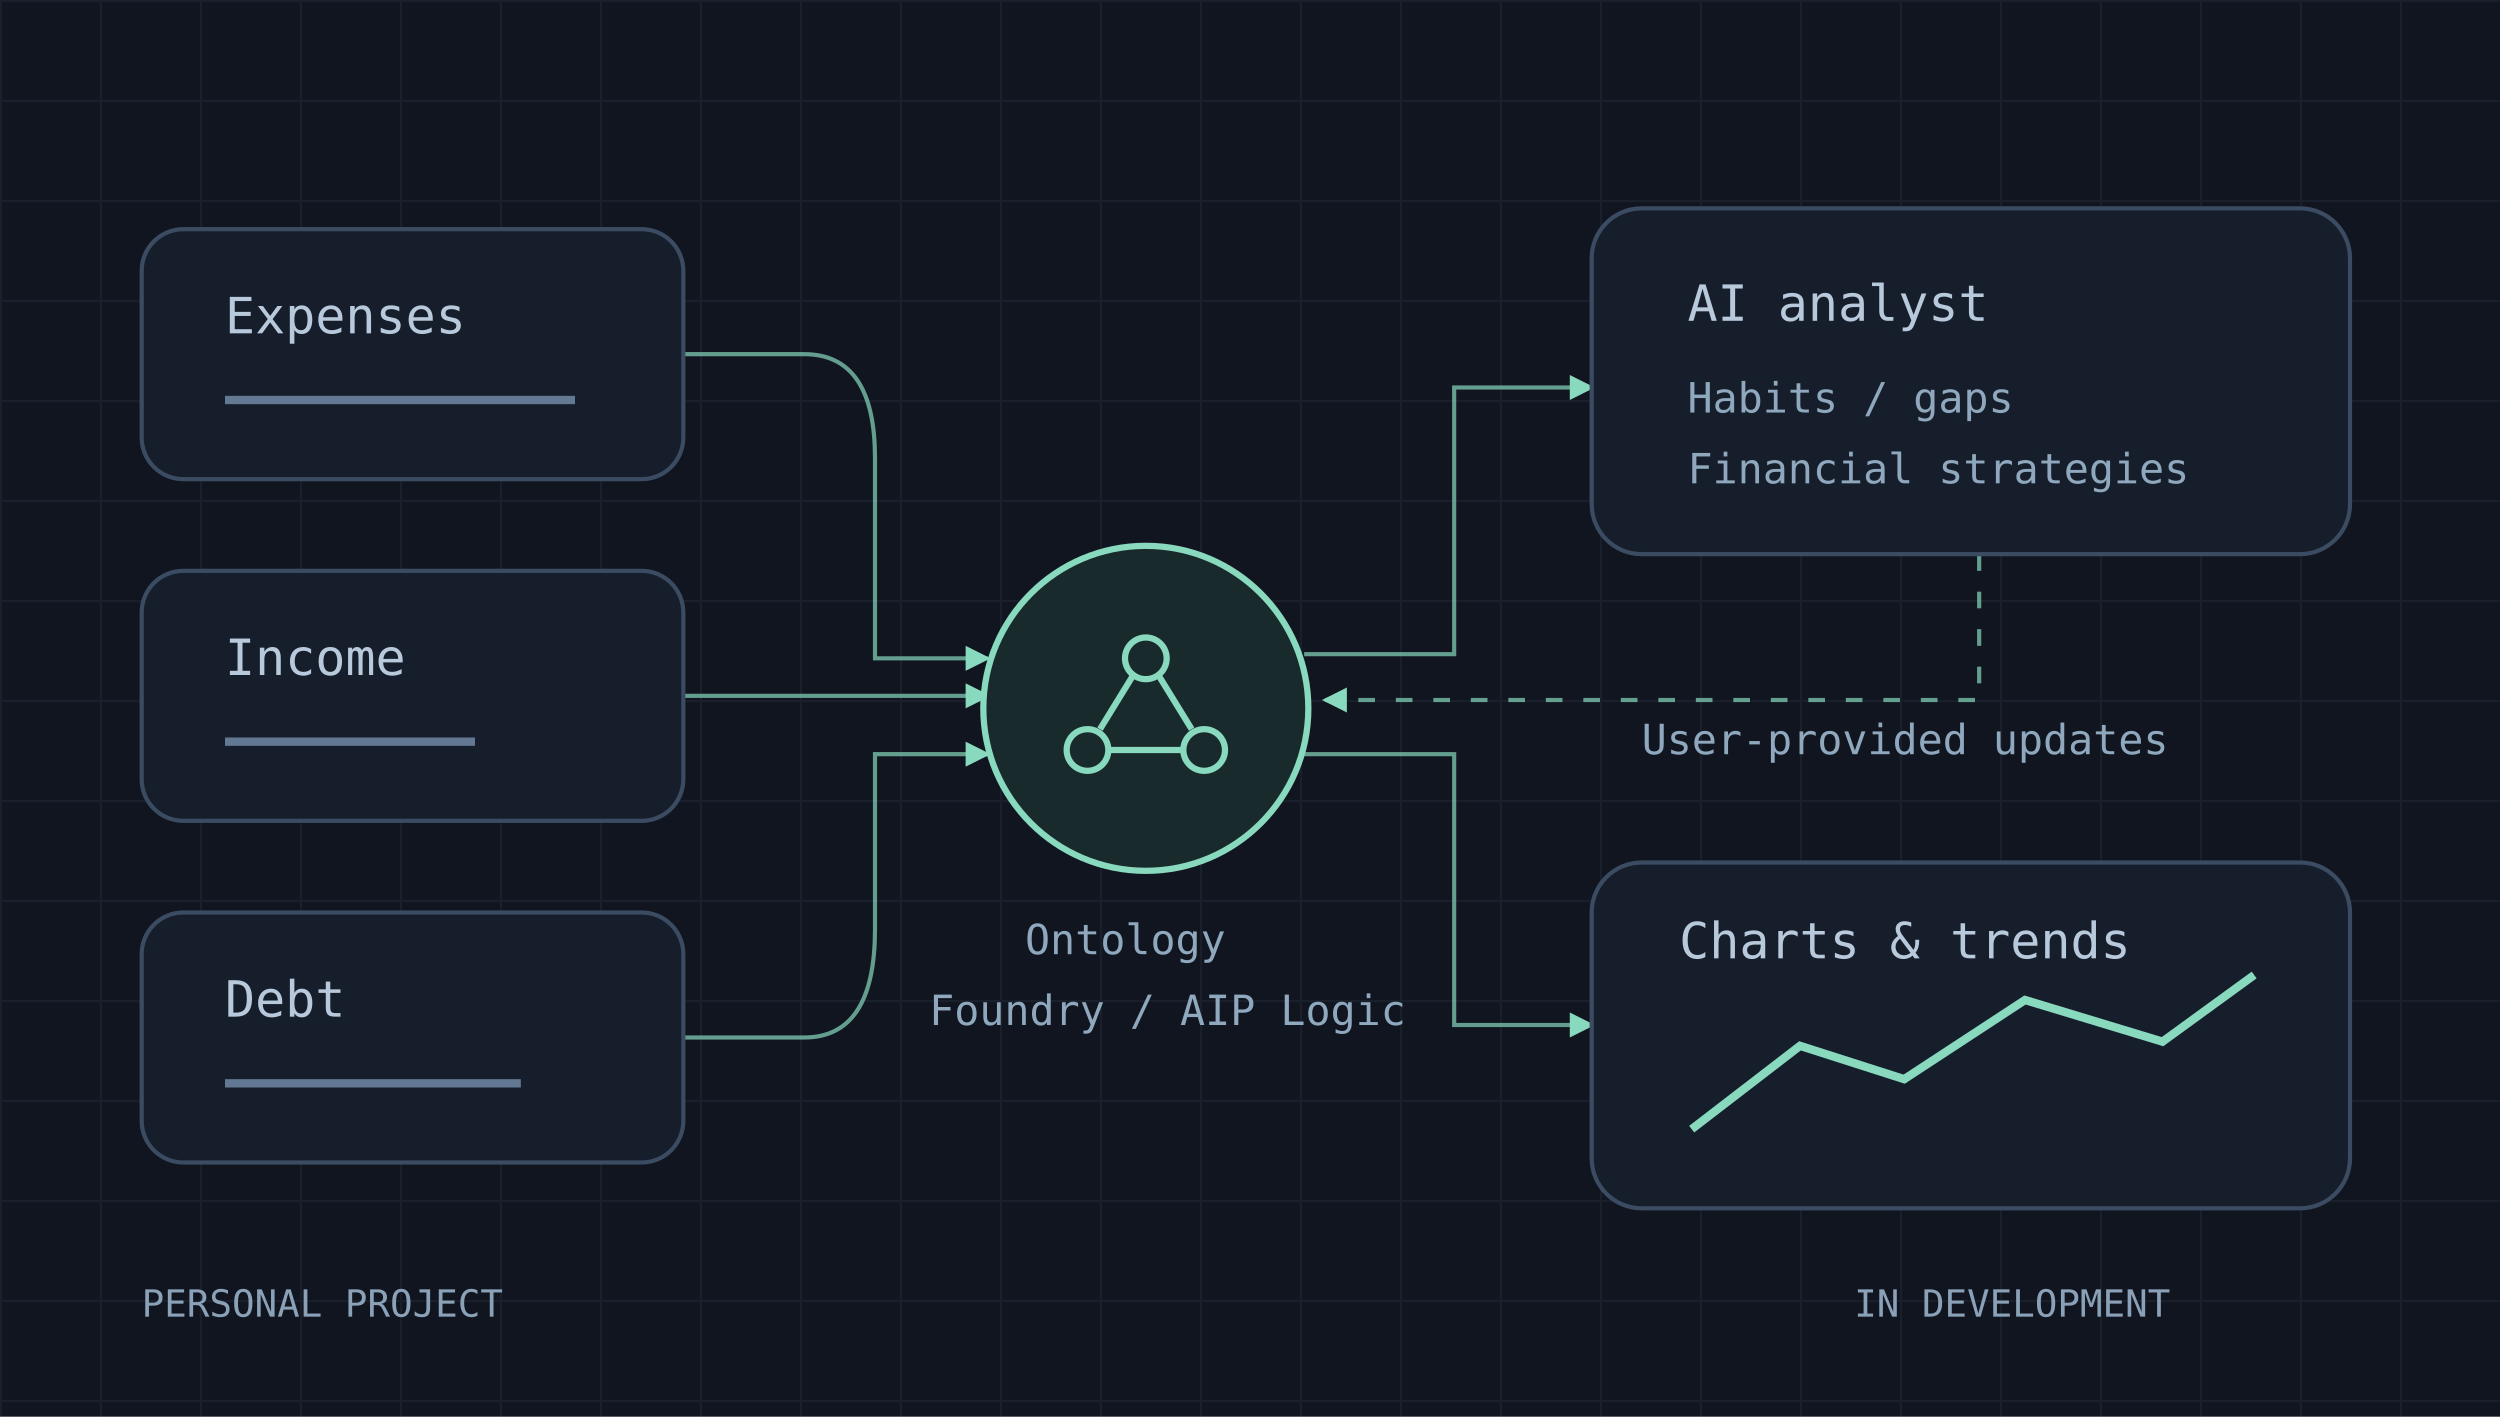
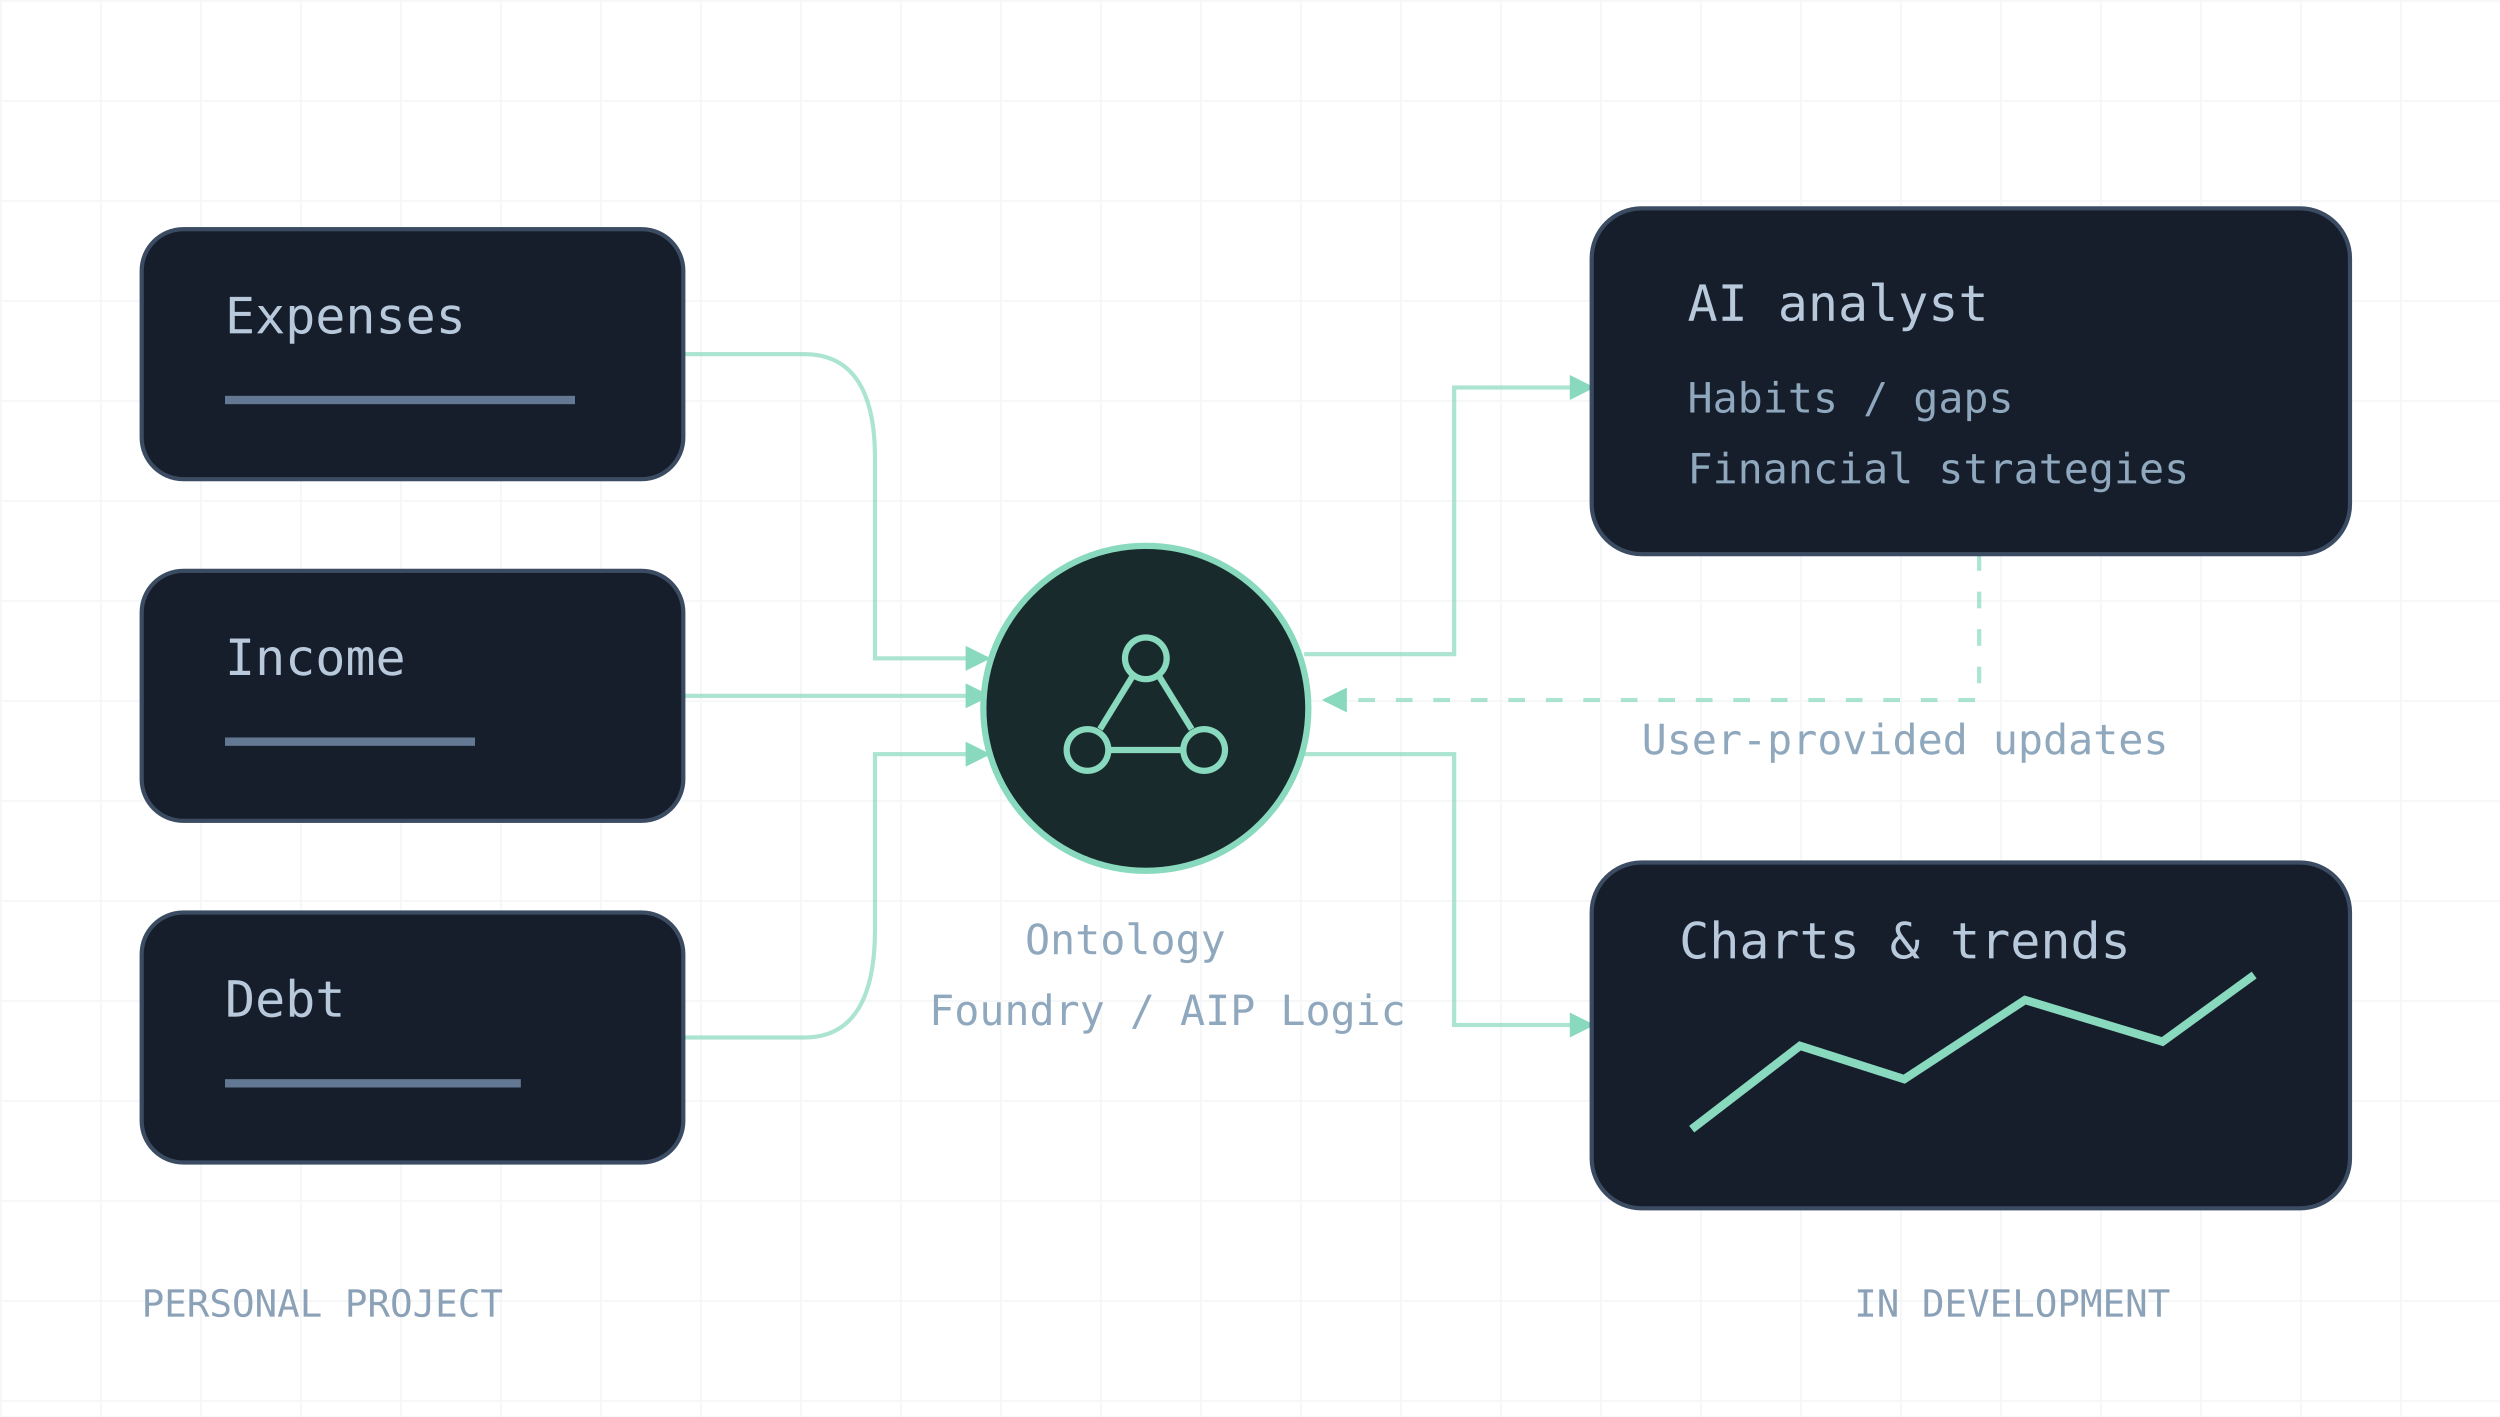
<svg xmlns="http://www.w3.org/2000/svg" viewBox="0 0 600 340" width="600" height="340" role="img" aria-label="Finance OS concept: expenses, income and debt feed a Foundry Ontology, powering charts and an AI analyst. The analyst can update records from information supplied by the user.">
  <defs>
    <pattern id="finance-grid" width="24" height="24" patternUnits="userSpaceOnUse">
      <path d="M24 0H0V24" fill="none" stroke="#879db5" stroke-opacity=".08" />
    </pattern>
    <marker id="finance-arrow" viewBox="0 0 8 8" refX="7" refY="4" markerWidth="6" markerHeight="6" orient="auto">
      <path d="M0 0L8 4L0 8Z" fill="#88d9bd" />
    </marker>
  </defs>
-   <rect width="600" height="340" fill="#101520" />
+   <rect width="600" height="340" fill="#ffffff" />
  <rect width="600" height="340" fill="url(#finance-grid)" />
  <g fill="none" stroke="#88d9bd" stroke-opacity=".7" marker-end="url(#finance-arrow)">
    <path d="M164 85H193Q210 85 210 110V158H237" />
    <path d="M164 167H237" />
    <path d="M164 249H193Q210 249 210 223V181H237" />
    <path d="M313 157H349V93H382" />
    <path d="M313 181H349V246H382" />
    <path d="M475 133V168H318" stroke-dasharray="4 5" />
  </g>
  <g fill="#161e2c" stroke="#3b4c62">
    <rect x="34" y="55" width="130" height="60" rx="10" />
    <rect x="34" y="137" width="130" height="60" rx="10" />
    <rect x="34" y="219" width="130" height="60" rx="10" />
    <rect x="382" y="50" width="182" height="83" rx="12" />
    <rect x="382" y="207" width="182" height="83" rx="12" />
  </g>
  <g font-family="monospace" fill="#b9c9dc" font-size="12">
    <text x="54" y="80">Expenses</text>
    <text x="54" y="162">Income</text>
    <text x="54" y="244">Debt</text>
    <text x="405" y="77">AI analyst</text>
    <text x="403" y="230">Charts &amp; trends</text>
  </g>
  <g stroke="#637892" stroke-width="2">
    <path d="M54 96H138M54 178H114M54 260H125" />
  </g>
  <circle cx="275" cy="170" r="39" fill="#192a2c" stroke="#88d9bd" stroke-width="1.5" />
  <g fill="none" stroke="#88d9bd" stroke-width="1.5">
    <circle cx="275" cy="158" r="5" />
    <circle cx="261" cy="180" r="5" />
    <circle cx="289" cy="180" r="5" />
    <path d="M272 162L264 175M278 162L286 175M266 180H284" />
  </g>
  <g font-family="monospace" font-size="10" fill="#8fa8bd">
    <text x="246" y="229">Ontology</text>
    <text x="223" y="246">Foundry / AIP Logic</text>
    <text x="394" y="181">User-provided updates</text>
    <text x="405" y="99">Habits / gaps</text>
    <text x="405" y="116">Financial strategies</text>
  </g>
  <g fill="none" stroke="#88d9bd" stroke-width="2">
    <path d="M406 271L432 251L457 259L486 240L519 250L541 234" />
  </g>
  <g font-family="monospace" font-size="9" fill="#8ba1b7">
    <text x="34" y="316">PERSONAL PROJECT</text>
    <text x="445" y="316">IN DEVELOPMENT</text>
  </g>
</svg>
